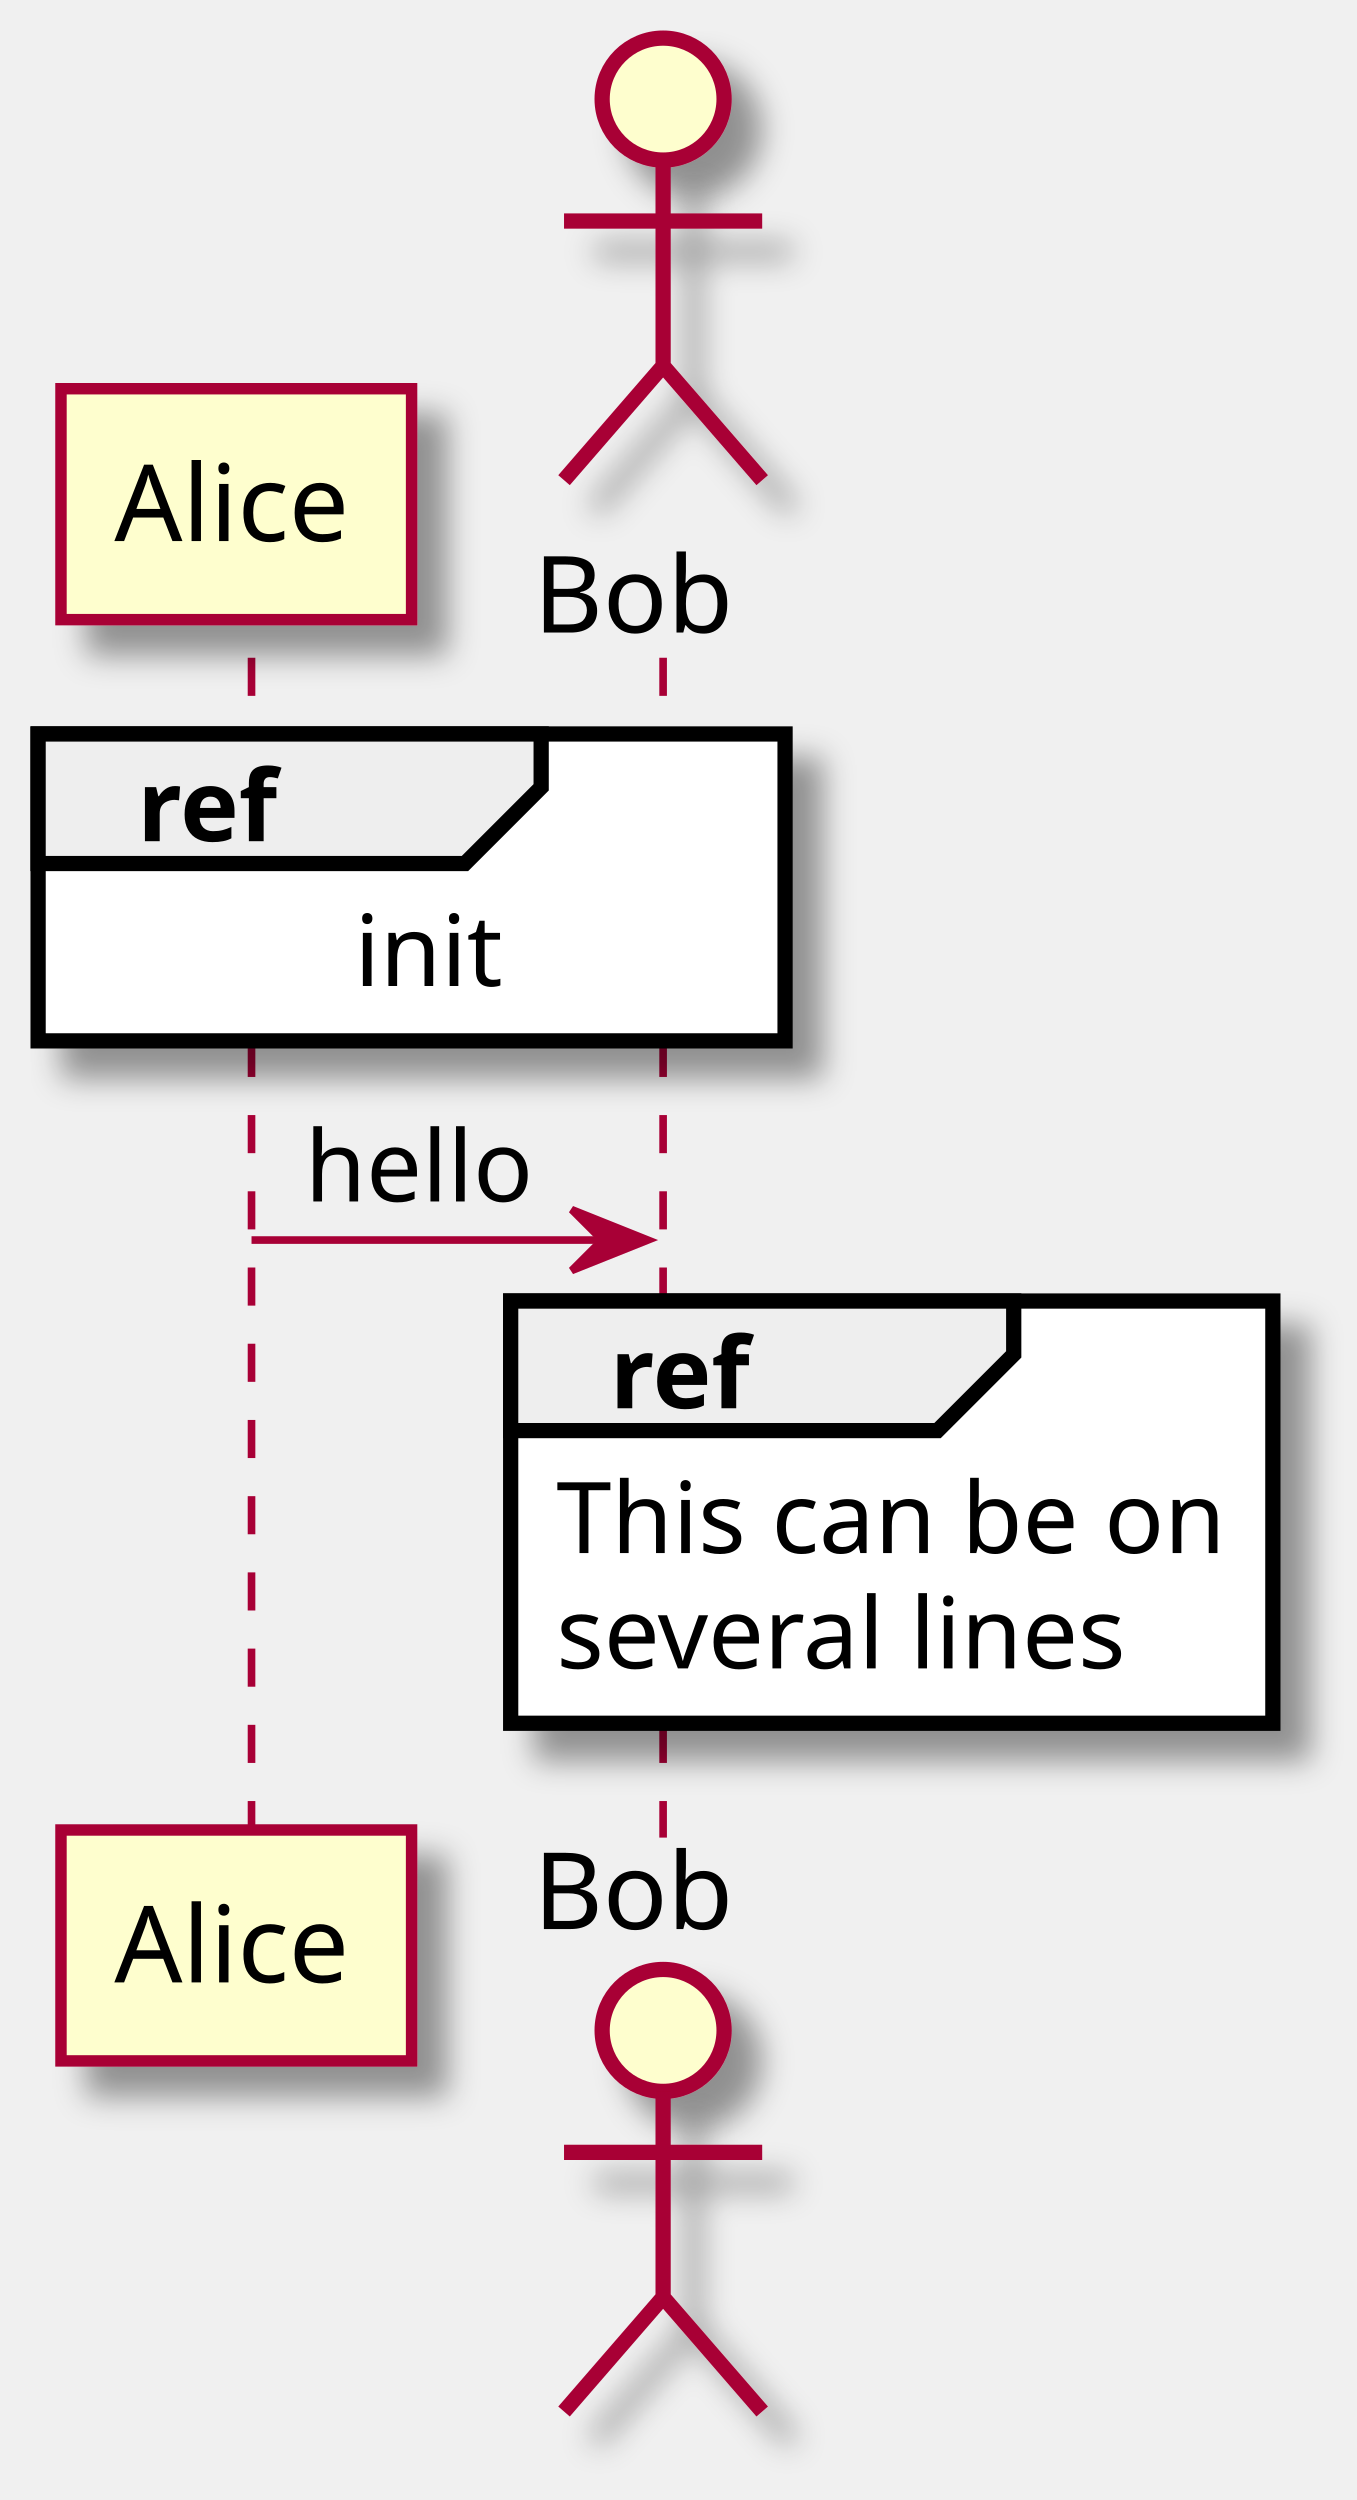
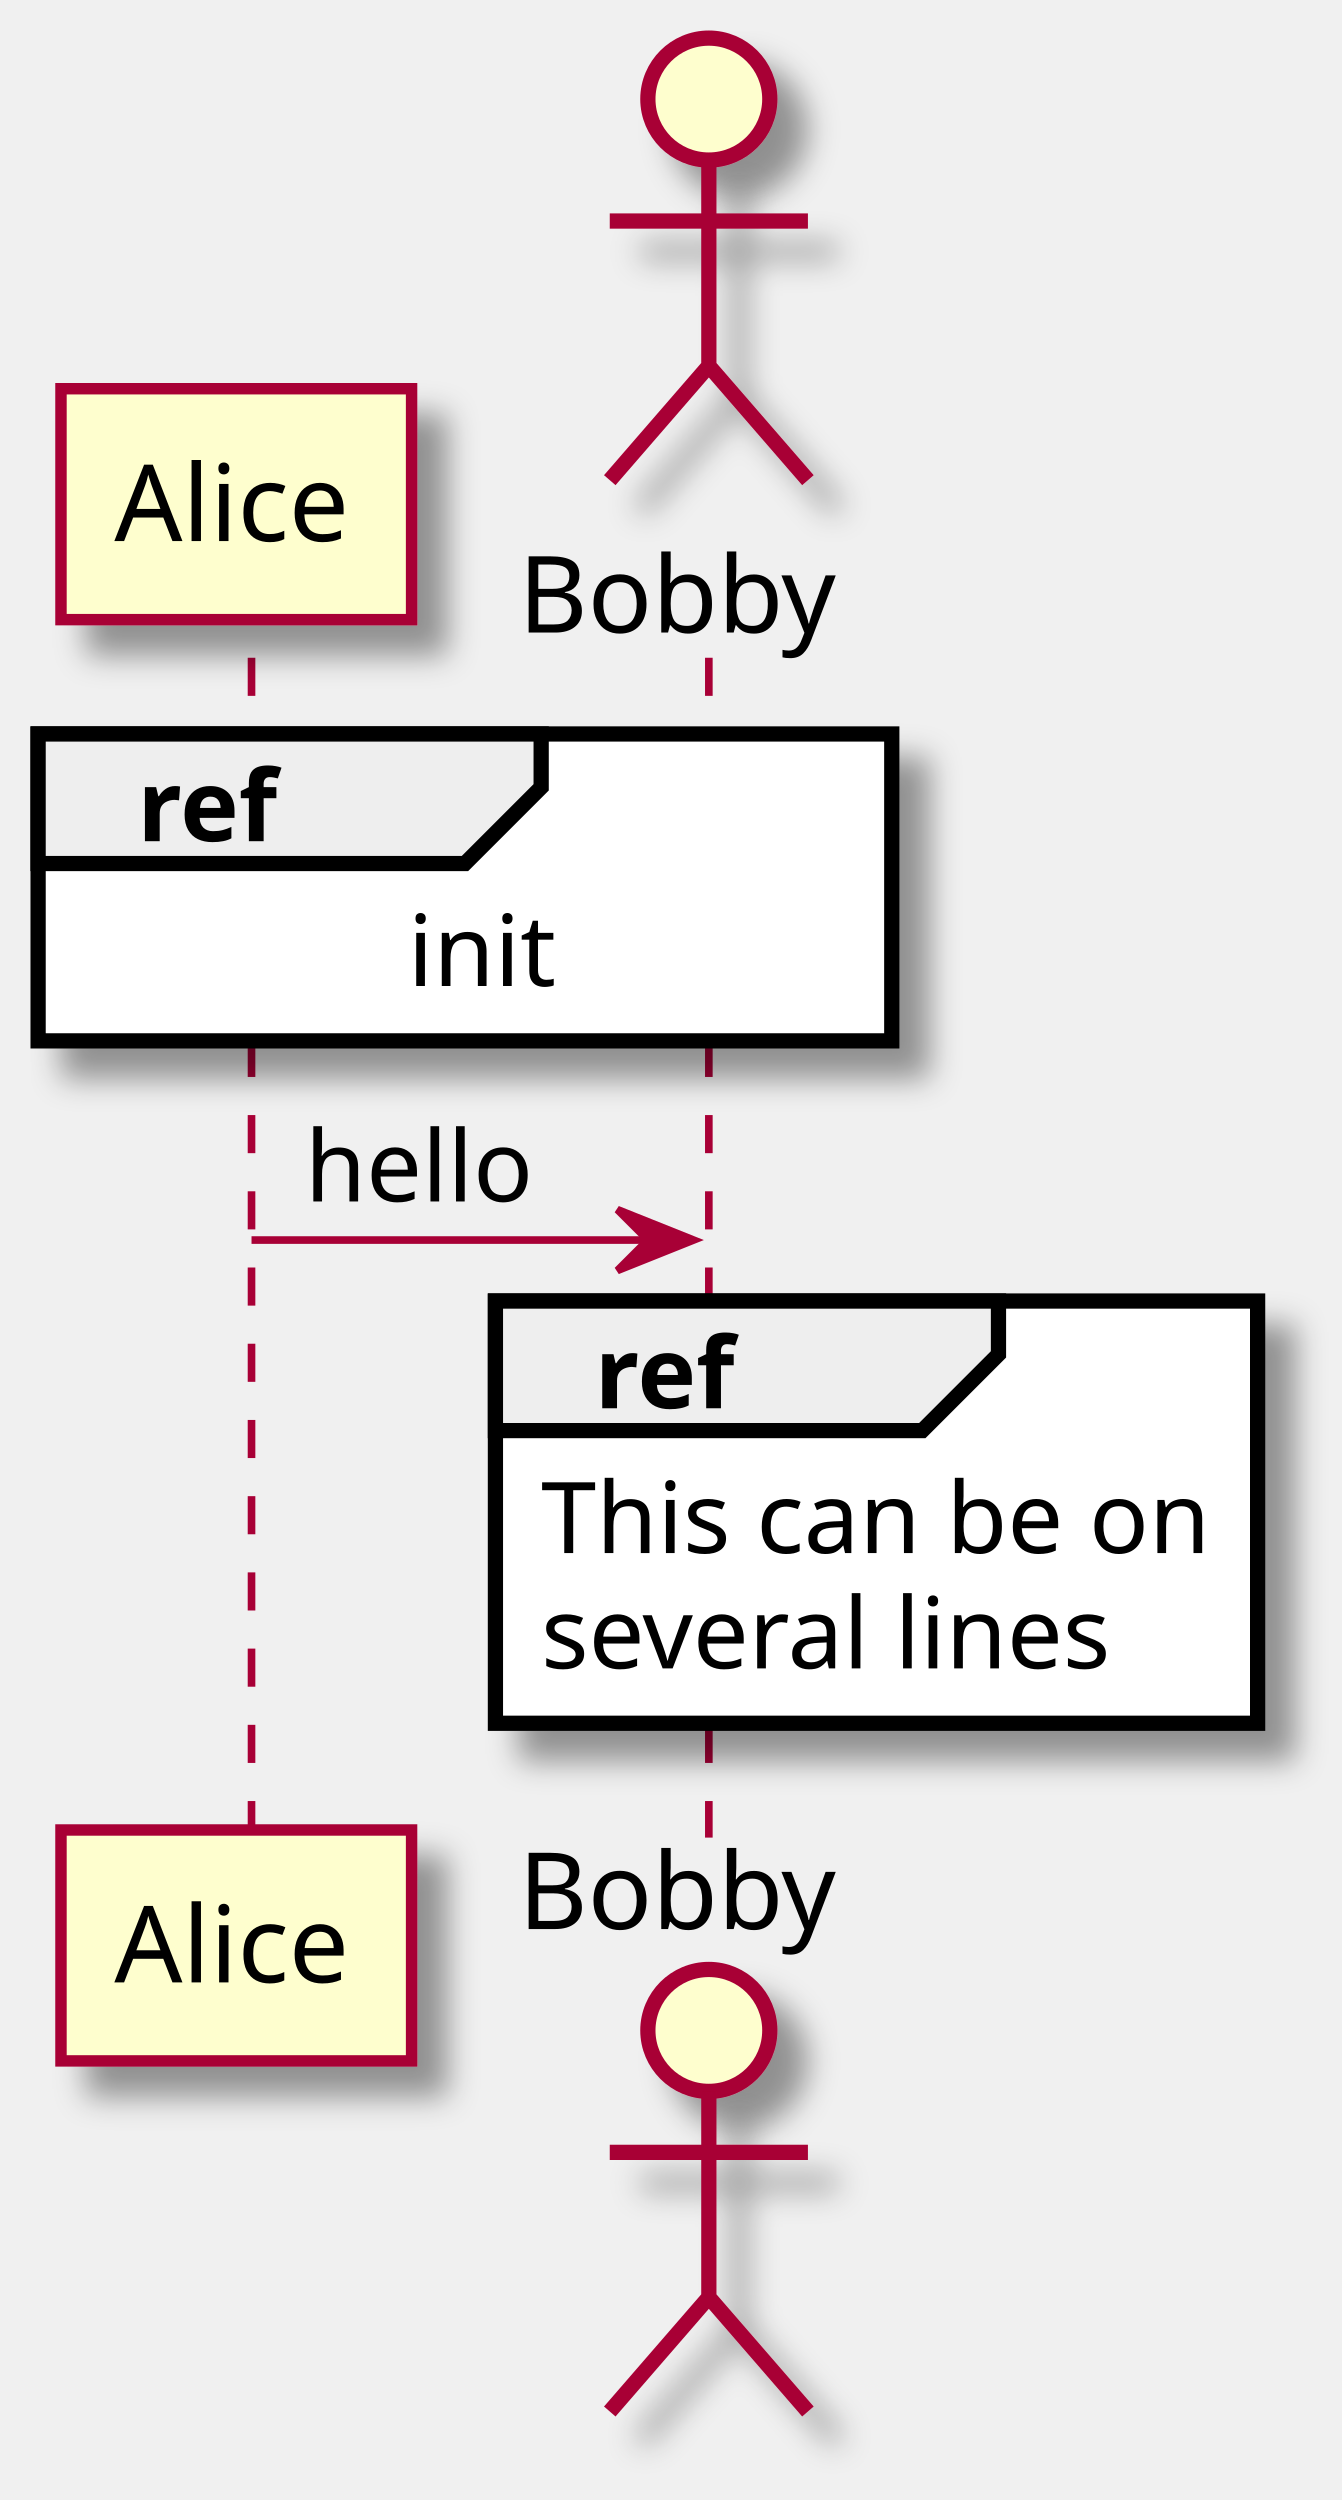
- <svg xmlns="http://www.w3.org/2000/svg" contentScriptType="application/ecmascript" contentStyleType="text/css" height="328px" preserveAspectRatio="none" style="width:178px;height:328px;" version="1.1" viewBox="0 0 178 328" width="178px" zoomAndPan="magnify">
+ <svg xmlns="http://www.w3.org/2000/svg" contentScriptType="application/ecmascript" contentStyleType="text/css" height="328px" preserveAspectRatio="none" style="width:176px;height:328px;" version="1.1" viewBox="0 0 176 328" width="176px" zoomAndPan="magnify">
  <defs>
-     <filter height="300%" id="f17ba2g3tp5du9" width="300%" x="-1" y="-1">
+     <filter height="300%" id="f1m23j15utchnl" width="300%" x="-1" y="-1">
      <feGaussianBlur result="blurOut" stdDeviation="2.0" />
      <feColorMatrix in="blurOut" result="blurOut2" type="matrix" values="0 0 0 0 0 0 0 0 0 0 0 0 0 0 0 0 0 0 .4 0" />
      <feOffset dx="4.0" dy="4.0" in="blurOut2" result="blurOut3" />
      <feBlend in="SourceGraphic" in2="blurOut3" mode="normal" />
    </filter>
  </defs>
  <g>
    <line style="stroke: #A80036; stroke-width: 1.0; stroke-dasharray: 5.0,5.0;" x1="33" x2="33" y1="86.297" y2="241.094" />
-     <line style="stroke: #A80036; stroke-width: 1.0; stroke-dasharray: 5.0,5.0;" x1="87" x2="87" y1="86.297" y2="241.094" />
-     <rect fill="#FEFECE" filter="url(#f17ba2g3tp5du9)" height="30.297" style="stroke: #A80036; stroke-width: 1.5;" width="46" x="8" y="51" />
+     <line style="stroke: #A80036; stroke-width: 1.0; stroke-dasharray: 5.0,5.0;" x1="93" x2="93" y1="86.297" y2="241.094" />
+     <rect fill="#FEFECE" filter="url(#f1m23j15utchnl)" height="30.297" style="stroke: #A80036; stroke-width: 1.5;" width="46" x="8" y="51" />
    <text fill="#000000" font-family="sans-serif" font-size="14" lengthAdjust="spacingAndGlyphs" textLength="32" x="15" y="70.995">Alice</text>
-     <rect fill="#FEFECE" filter="url(#f17ba2g3tp5du9)" height="30.297" style="stroke: #A80036; stroke-width: 1.5;" width="46" x="8" y="240.094" />
+     <rect fill="#FEFECE" filter="url(#f1m23j15utchnl)" height="30.297" style="stroke: #A80036; stroke-width: 1.5;" width="46" x="8" y="240.094" />
    <text fill="#000000" font-family="sans-serif" font-size="14" lengthAdjust="spacingAndGlyphs" textLength="32" x="15" y="260.089">Alice</text>
-     <text fill="#000000" font-family="sans-serif" font-size="14" lengthAdjust="spacingAndGlyphs" textLength="28" x="70" y="82.995">Bob</text>
-     <ellipse cx="87" cy="13" fill="#FEFECE" filter="url(#f17ba2g3tp5du9)" rx="8" ry="8" style="stroke: #A80036; stroke-width: 2.0;" />
-     <path d="M87,21 L87,48 M74,29 L100,29 M87,48 L74,63 M87,48 L100,63 " fill="none" filter="url(#f17ba2g3tp5du9)" style="stroke: #A80036; stroke-width: 2.0;" />
-     <text fill="#000000" font-family="sans-serif" font-size="14" lengthAdjust="spacingAndGlyphs" textLength="28" x="70" y="253.089">Bob</text>
-     <ellipse cx="87" cy="266.391" fill="#FEFECE" filter="url(#f17ba2g3tp5du9)" rx="8" ry="8" style="stroke: #A80036; stroke-width: 2.0;" />
-     <path d="M87,274.391 L87,301.391 M74,282.391 L100,282.391 M87,301.391 L74,316.391 M87,301.391 L100,316.391 " fill="none" filter="url(#f17ba2g3tp5du9)" style="stroke: #A80036; stroke-width: 2.0;" />
-     <rect fill="#FFFFFF" filter="url(#f17ba2g3tp5du9)" height="40.266" style="stroke: #000000; stroke-width: 2.0;" width="98" x="5" y="96.297" />
+     <text fill="#000000" font-family="sans-serif" font-size="14" lengthAdjust="spacingAndGlyphs" textLength="44" x="68" y="82.995">Bobby</text>
+     <ellipse cx="93" cy="13" fill="#FEFECE" filter="url(#f1m23j15utchnl)" rx="8" ry="8" style="stroke: #A80036; stroke-width: 2.0;" />
+     <path d="M93,21 L93,48 M80,29 L106,29 M93,48 L80,63 M93,48 L106,63 " fill="none" filter="url(#f1m23j15utchnl)" style="stroke: #A80036; stroke-width: 2.0;" />
+     <text fill="#000000" font-family="sans-serif" font-size="14" lengthAdjust="spacingAndGlyphs" textLength="44" x="68" y="253.089">Bobby</text>
+     <ellipse cx="93" cy="266.391" fill="#FEFECE" filter="url(#f1m23j15utchnl)" rx="8" ry="8" style="stroke: #A80036; stroke-width: 2.0;" />
+     <path d="M93,274.391 L93,301.391 M80,282.391 L106,282.391 M93,301.391 L80,316.391 M93,301.391 L106,316.391 " fill="none" filter="url(#f1m23j15utchnl)" style="stroke: #A80036; stroke-width: 2.0;" />
+     <rect fill="#FFFFFF" filter="url(#f1m23j15utchnl)" height="40.266" style="stroke: #000000; stroke-width: 2.0;" width="112" x="5" y="96.297" />
    <polygon fill="#EEEEEE" points="5,96.297,71,96.297,71,103.297,61,113.297,5,113.297,5,96.297" style="stroke: #000000; stroke-width: 2.0;" />
    <text fill="#000000" font-family="sans-serif" font-size="13" font-weight="bold" lengthAdjust="spacingAndGlyphs" textLength="21" x="18" y="110.364">ref</text>
-     <text fill="#000000" font-family="sans-serif" font-size="13" lengthAdjust="spacingAndGlyphs" textLength="19" x="46.5" y="129.364">init</text>
-     <polygon fill="#A80036" points="75,158.695,85,162.695,75,166.695,79,162.695" style="stroke: #A80036; stroke-width: 1.0;" />
-     <line style="stroke: #A80036; stroke-width: 1.0;" x1="33" x2="81" y1="162.695" y2="162.695" />
+     <text fill="#000000" font-family="sans-serif" font-size="13" lengthAdjust="spacingAndGlyphs" textLength="19" x="53.5" y="129.364">init</text>
+     <polygon fill="#A80036" points="81,158.695,91,162.695,81,166.695,85,162.695" style="stroke: #A80036; stroke-width: 1.0;" />
+     <line style="stroke: #A80036; stroke-width: 1.0;" x1="33" x2="87" y1="162.695" y2="162.695" />
    <text fill="#000000" font-family="sans-serif" font-size="13" lengthAdjust="spacingAndGlyphs" textLength="30" x="40" y="157.629">hello</text>
-     <rect fill="#FFFFFF" filter="url(#f17ba2g3tp5du9)" height="55.398" style="stroke: #000000; stroke-width: 2.0;" width="100" x="67" y="170.695" />
-     <polygon fill="#EEEEEE" points="67,170.695,133,170.695,133,177.695,123,187.695,67,187.695,67,170.695" style="stroke: #000000; stroke-width: 2.0;" />
-     <text fill="#000000" font-family="sans-serif" font-size="13" font-weight="bold" lengthAdjust="spacingAndGlyphs" textLength="21" x="80" y="184.762">ref</text>
-     <text fill="#000000" font-family="sans-serif" font-size="13" lengthAdjust="spacingAndGlyphs" textLength="92" x="73" y="203.762">This can be on</text>
-     <text fill="#000000" font-family="sans-serif" font-size="13" lengthAdjust="spacingAndGlyphs" textLength="79" x="73" y="218.895">several lines</text>
+     <rect fill="#FFFFFF" filter="url(#f1m23j15utchnl)" height="55.398" style="stroke: #000000; stroke-width: 2.0;" width="100" x="65" y="170.695" />
+     <polygon fill="#EEEEEE" points="65,170.695,131,170.695,131,177.695,121,187.695,65,187.695,65,170.695" style="stroke: #000000; stroke-width: 2.0;" />
+     <text fill="#000000" font-family="sans-serif" font-size="13" font-weight="bold" lengthAdjust="spacingAndGlyphs" textLength="21" x="78" y="184.762">ref</text>
+     <text fill="#000000" font-family="sans-serif" font-size="13" lengthAdjust="spacingAndGlyphs" textLength="92" x="71" y="203.762">This can be on</text>
+     <text fill="#000000" font-family="sans-serif" font-size="13" lengthAdjust="spacingAndGlyphs" textLength="79" x="71" y="218.895">several lines</text>
  </g>
</svg>
